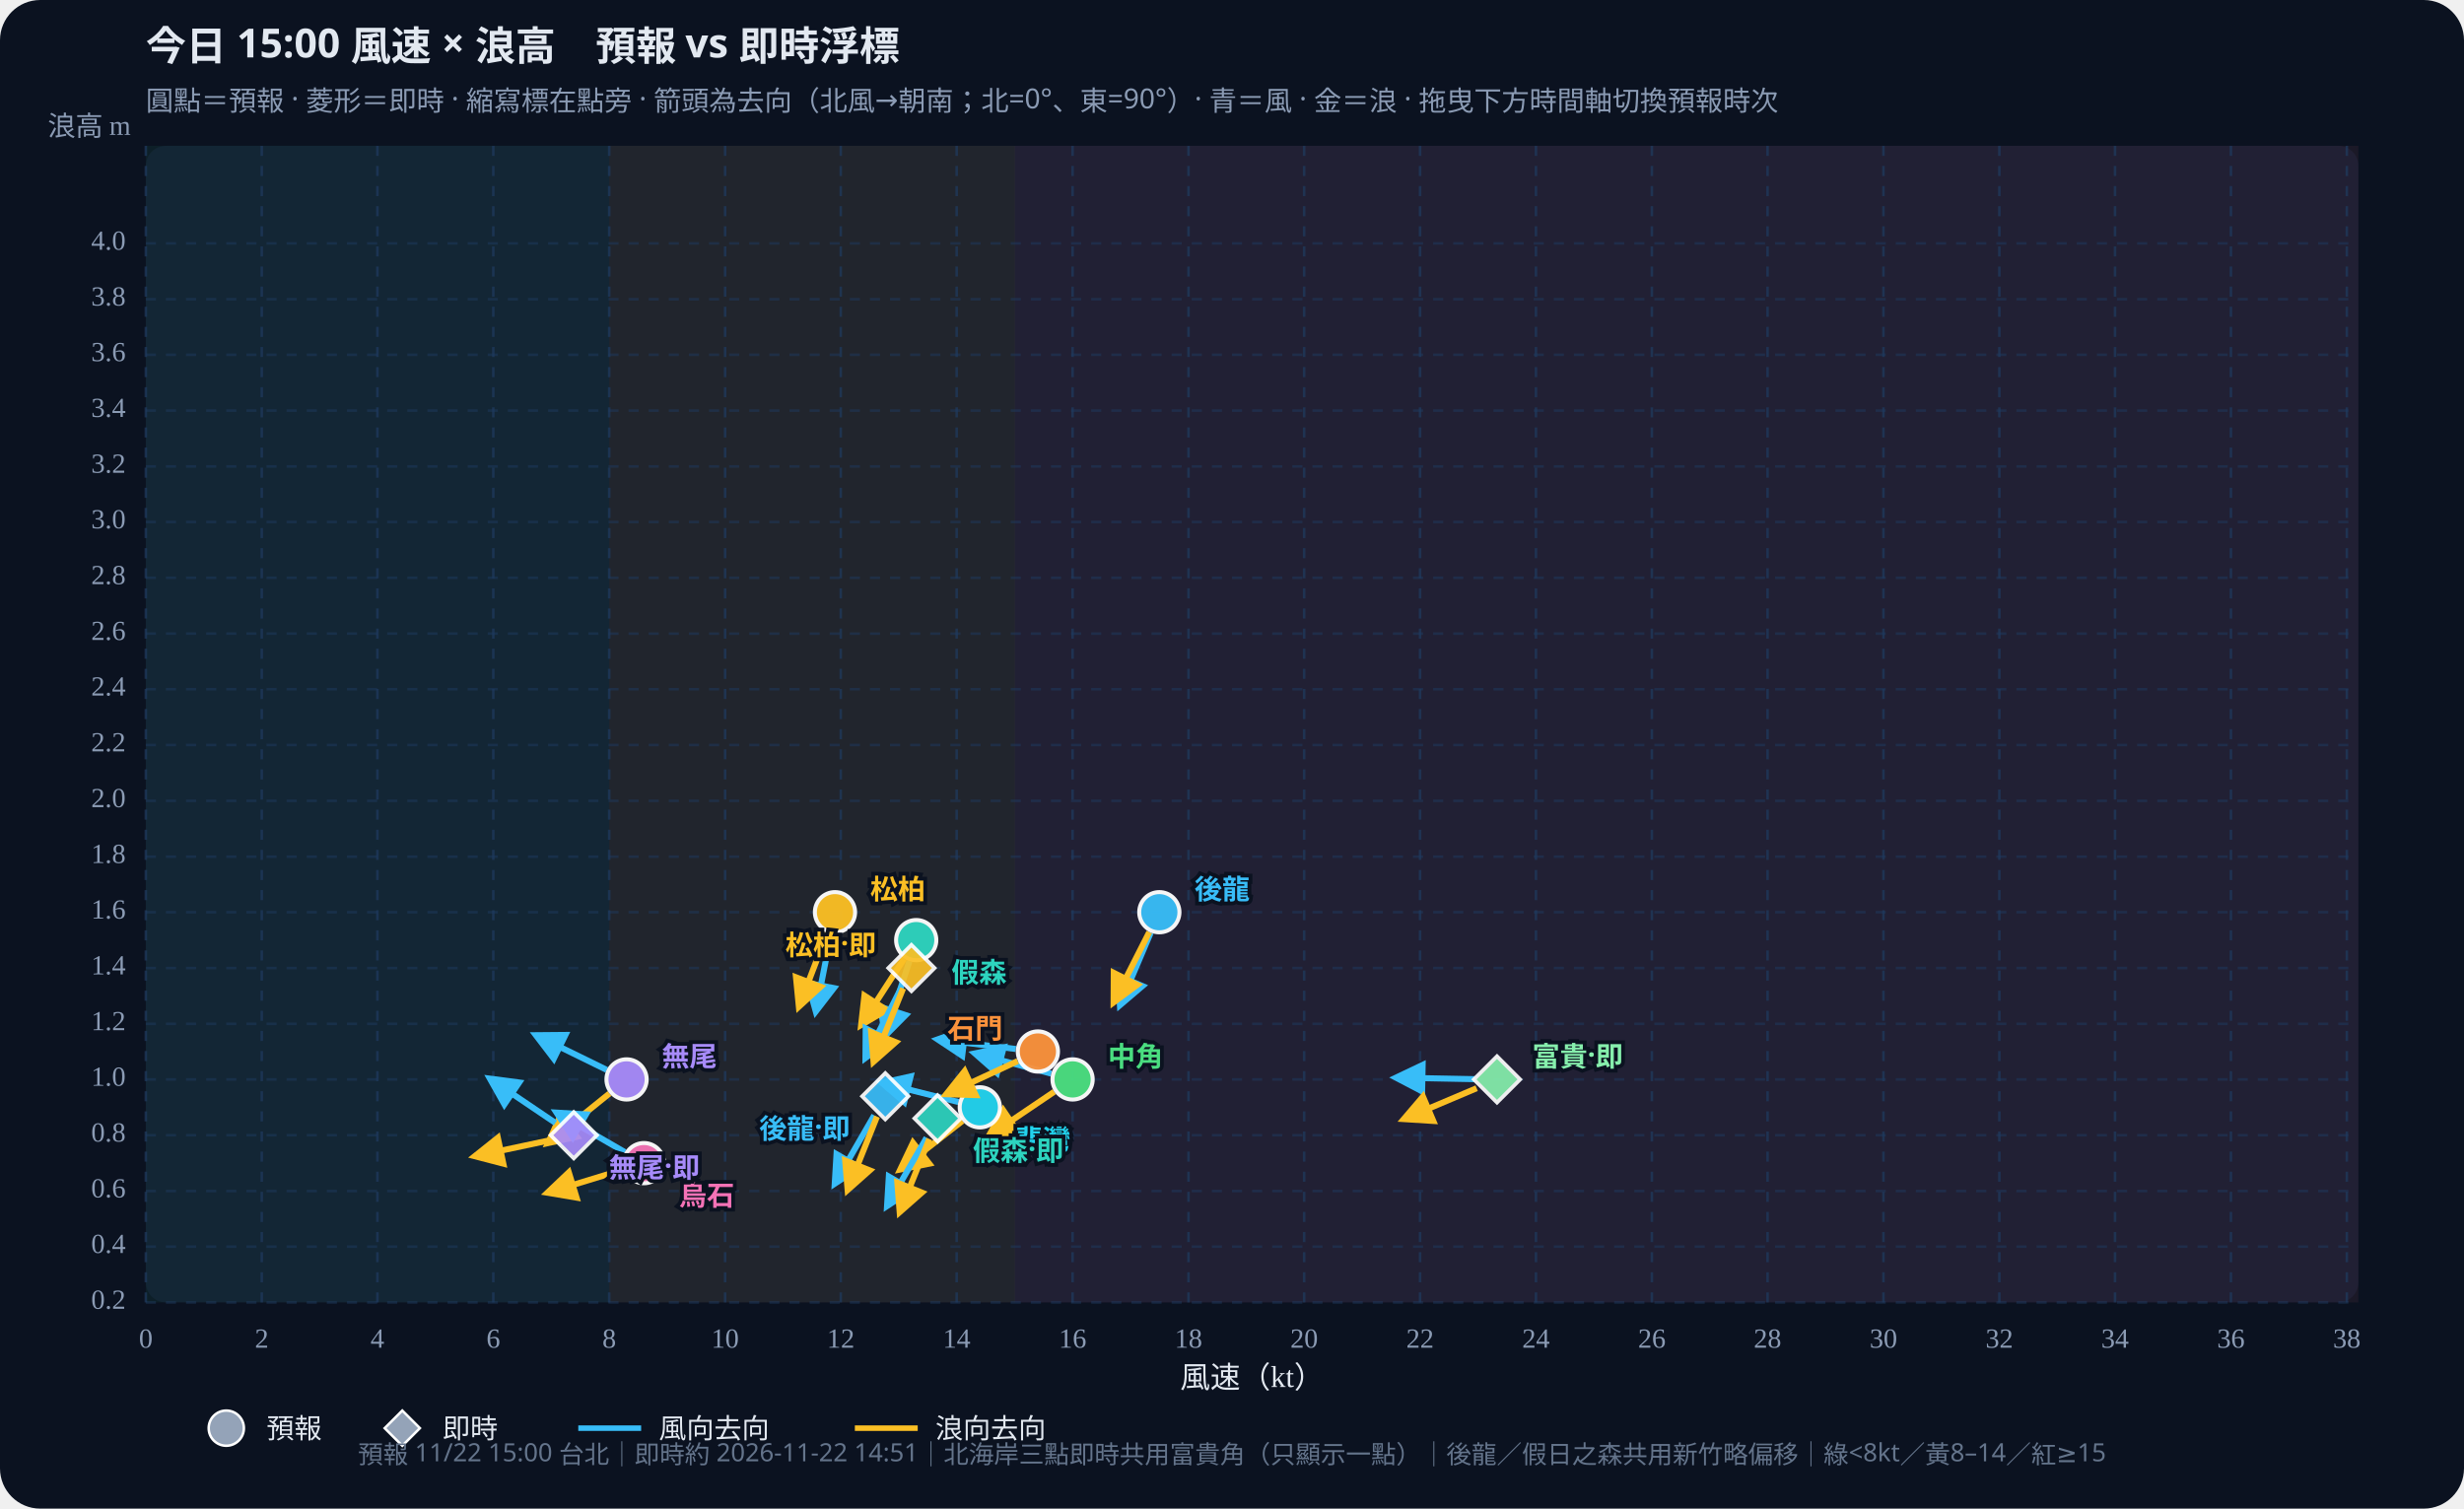
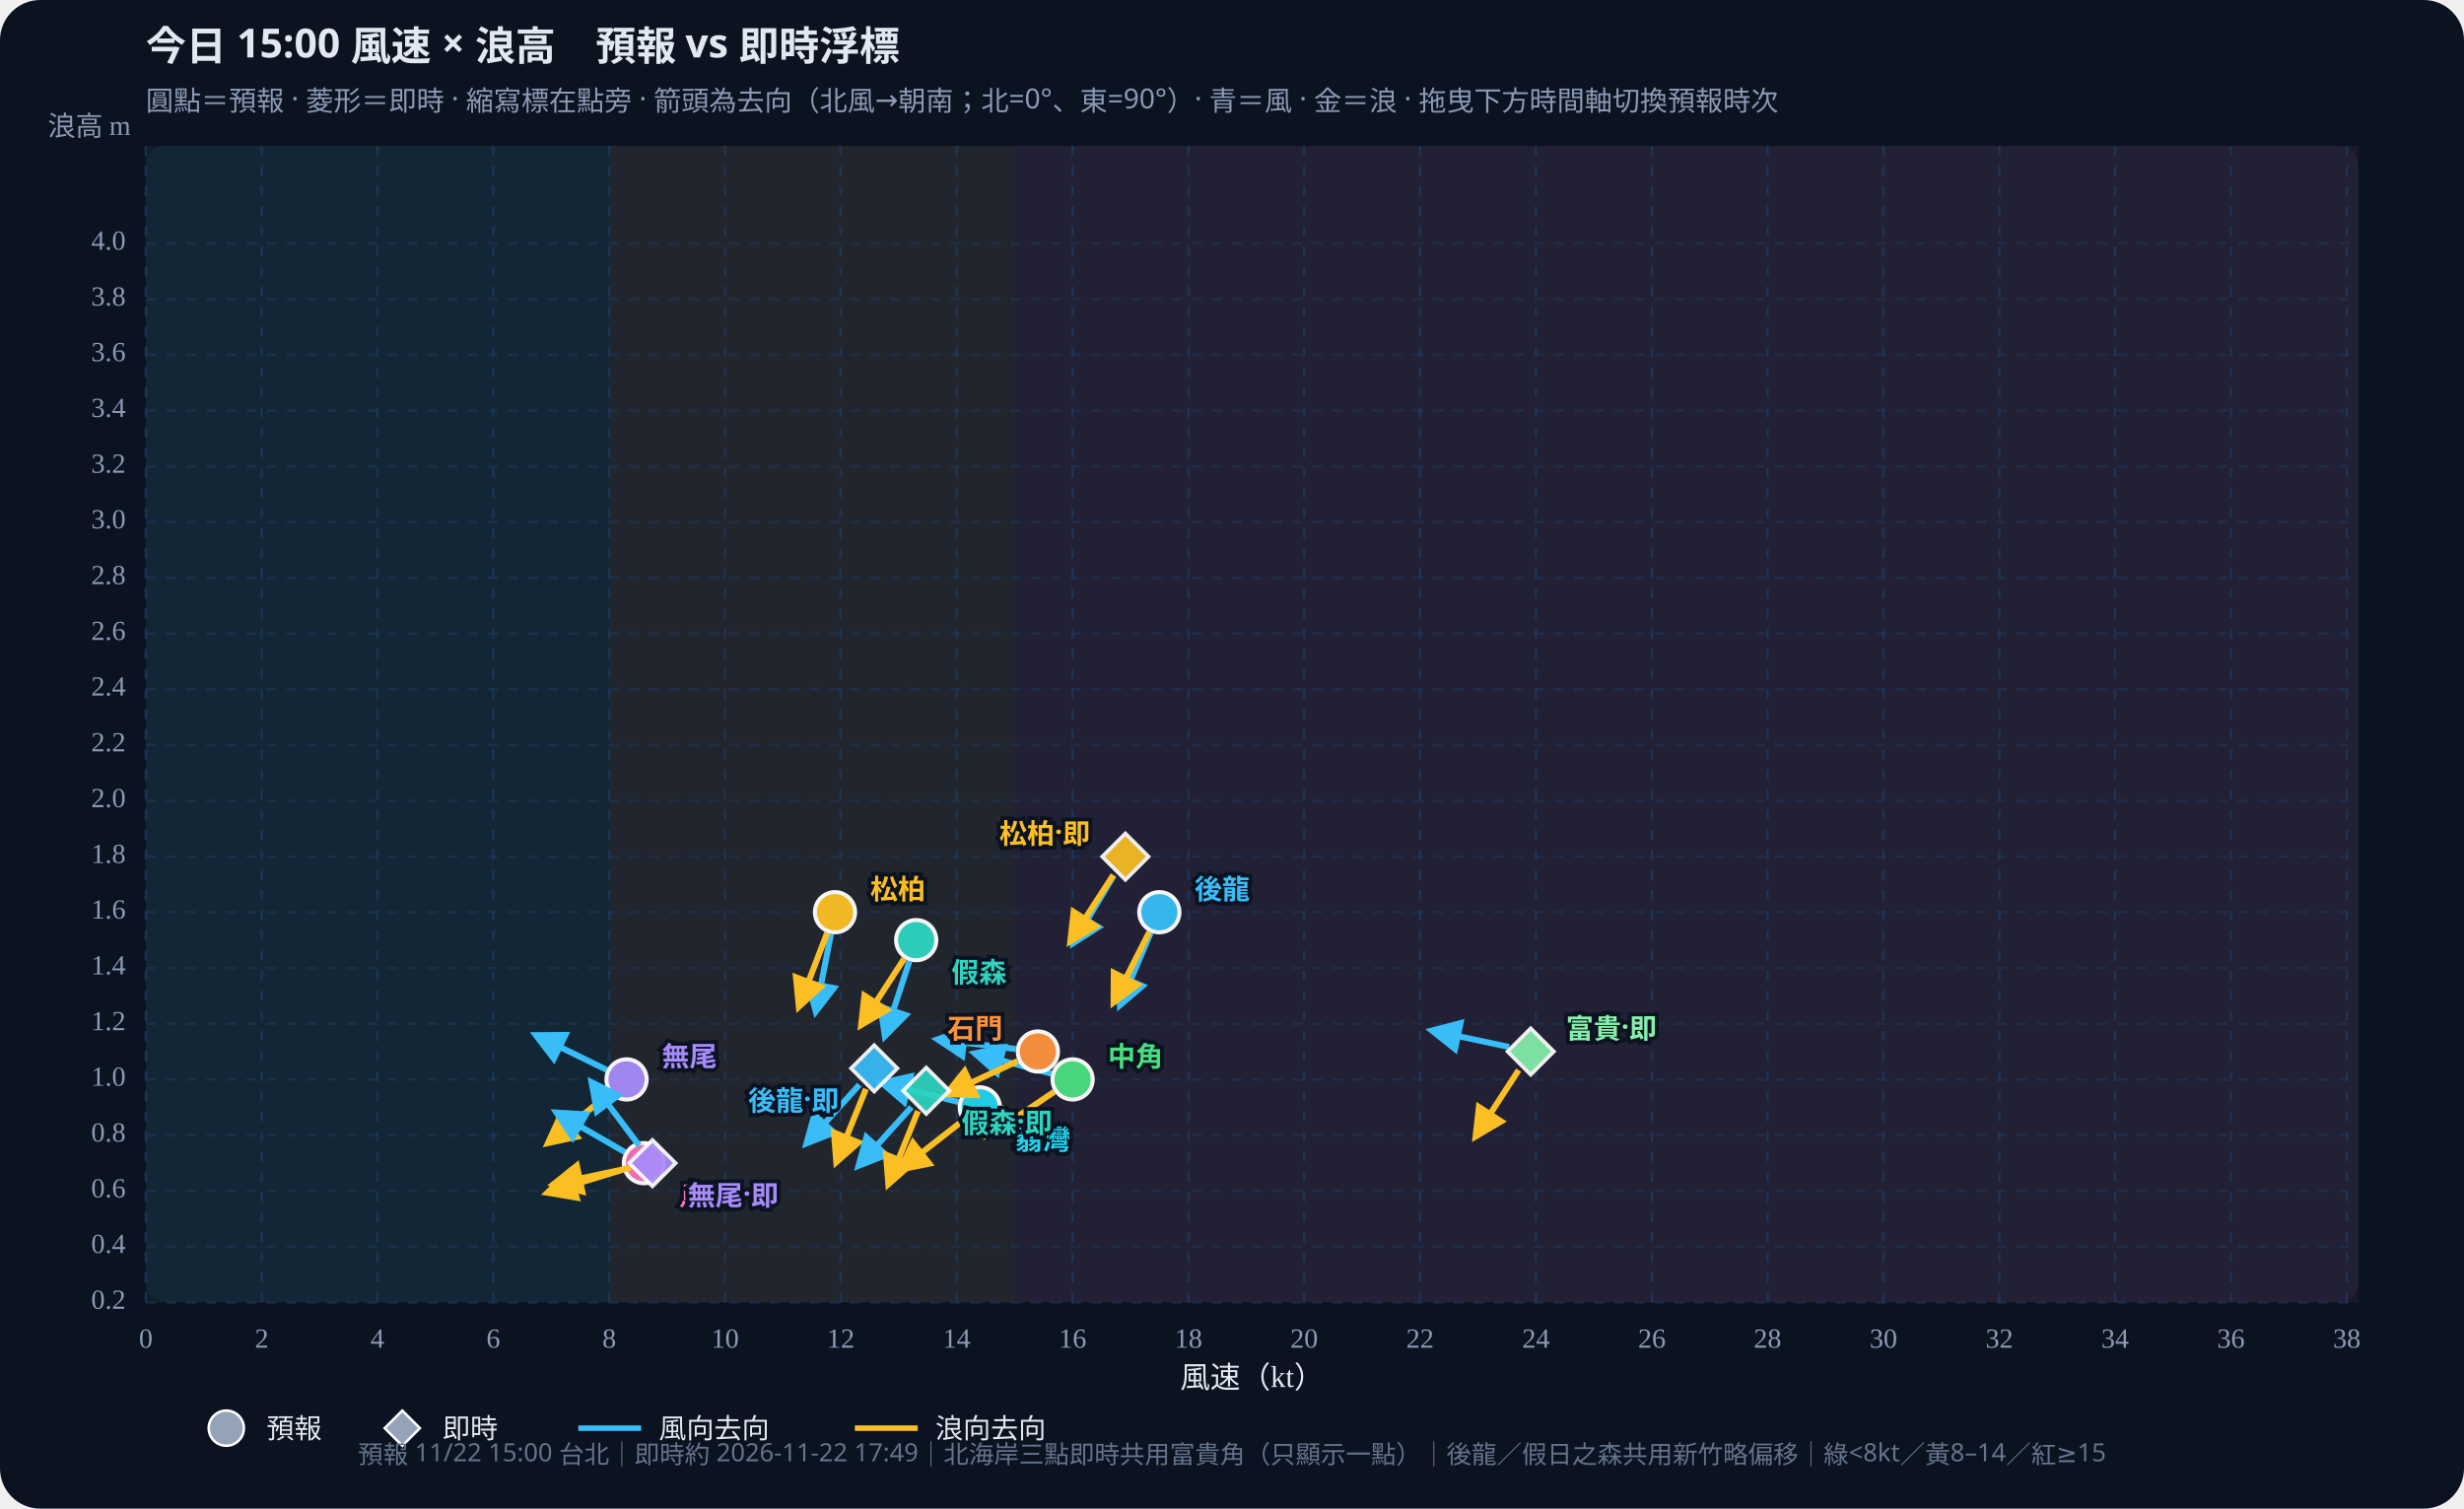
<svg xmlns="http://www.w3.org/2000/svg" id="wws-svg" viewBox="0 0 980 600" role="img" aria-label="風速與浪高散佈圖，可拖曳時間軸切換預報時次" style="width:100%;height:auto;display:block">
  <rect width="980" height="600" fill="#0b1220" rx="16" />
  <rect x="58" y="58" width="880" height="460" fill="#111a2e" rx="8" />
  <rect x="58.0" y="58" width="184.3" height="460" fill="#34d399" opacity="0.07" />
  <rect x="242.3" y="58" width="161.3" height="460" fill="#fbbf24" opacity="0.07" />
  <rect x="403.5" y="58" width="534.5" height="460" fill="#fb7185" opacity="0.07" />
  <defs>
    <marker id="arrow-38bdf8" viewBox="0 0 10 10" refX="8" refY="5" markerWidth="6" markerHeight="6" orient="auto-start-reverse">
      <path d="M0,0 L10,5 L0,10 z" fill="#38bdf8" />
    </marker>
    <marker id="arrow-fbbf24" viewBox="0 0 10 10" refX="8" refY="5" markerWidth="6" markerHeight="6" orient="auto-start-reverse">
      <path d="M0,0 L10,5 L0,10 z" fill="#fbbf24" />
    </marker>
  </defs>
  <text id="wws-title" x="58" y="24" fill="#e2e8f0" font-size="16" font-weight="700" font-family="Noto Sans TC,system-ui,sans-serif">今日 15:00 風速 × 浪高　預報 vs 即時浮標</text>
  <text x="58" y="44" fill="#8b9bb4" font-size="11" font-family="Noto Sans TC,system-ui,sans-serif">圓點＝預報 · 菱形＝即時 · 縮寫標在點旁 · 箭頭為去向（北風→朝南；北=0°、東=90°）· 青＝風 · 金＝浪 · 拖曳下方時間軸切換預報時次</text>
  <line x1="58.0" y1="58" x2="58.0" y2="518" stroke="#1e3a5f" stroke-dasharray="4 4" opacity="0.7" />
  <text x="58.0" y="536" text-anchor="middle" fill="#8b9bb4" font-size="11">0</text>
  <line x1="104.1" y1="58" x2="104.1" y2="518" stroke="#1e3a5f" stroke-dasharray="4 4" opacity="0.7" />
  <text x="104.1" y="536" text-anchor="middle" fill="#8b9bb4" font-size="11">2</text>
  <line x1="150.1" y1="58" x2="150.1" y2="518" stroke="#1e3a5f" stroke-dasharray="4 4" opacity="0.7" />
  <text x="150.1" y="536" text-anchor="middle" fill="#8b9bb4" font-size="11">4</text>
  <line x1="196.2" y1="58" x2="196.2" y2="518" stroke="#1e3a5f" stroke-dasharray="4 4" opacity="0.7" />
  <text x="196.2" y="536" text-anchor="middle" fill="#8b9bb4" font-size="11">6</text>
  <line x1="242.3" y1="58" x2="242.3" y2="518" stroke="#1e3a5f" stroke-dasharray="4 4" opacity="0.7" />
  <text x="242.3" y="536" text-anchor="middle" fill="#8b9bb4" font-size="11">8</text>
  <line x1="288.4" y1="58" x2="288.4" y2="518" stroke="#1e3a5f" stroke-dasharray="4 4" opacity="0.7" />
  <text x="288.4" y="536" text-anchor="middle" fill="#8b9bb4" font-size="11">10</text>
  <line x1="334.4" y1="58" x2="334.4" y2="518" stroke="#1e3a5f" stroke-dasharray="4 4" opacity="0.7" />
  <text x="334.4" y="536" text-anchor="middle" fill="#8b9bb4" font-size="11">12</text>
  <line x1="380.5" y1="58" x2="380.5" y2="518" stroke="#1e3a5f" stroke-dasharray="4 4" opacity="0.7" />
  <text x="380.5" y="536" text-anchor="middle" fill="#8b9bb4" font-size="11">14</text>
  <line x1="426.6" y1="58" x2="426.6" y2="518" stroke="#1e3a5f" stroke-dasharray="4 4" opacity="0.7" />
  <text x="426.6" y="536" text-anchor="middle" fill="#8b9bb4" font-size="11">16</text>
  <line x1="472.7" y1="58" x2="472.7" y2="518" stroke="#1e3a5f" stroke-dasharray="4 4" opacity="0.7" />
  <text x="472.7" y="536" text-anchor="middle" fill="#8b9bb4" font-size="11">18</text>
  <line x1="518.7" y1="58" x2="518.7" y2="518" stroke="#1e3a5f" stroke-dasharray="4 4" opacity="0.7" />
  <text x="518.7" y="536" text-anchor="middle" fill="#8b9bb4" font-size="11">20</text>
  <line x1="564.8" y1="58" x2="564.8" y2="518" stroke="#1e3a5f" stroke-dasharray="4 4" opacity="0.7" />
  <text x="564.8" y="536" text-anchor="middle" fill="#8b9bb4" font-size="11">22</text>
  <line x1="610.9" y1="58" x2="610.9" y2="518" stroke="#1e3a5f" stroke-dasharray="4 4" opacity="0.7" />
  <text x="610.9" y="536" text-anchor="middle" fill="#8b9bb4" font-size="11">24</text>
  <line x1="657.0" y1="58" x2="657.0" y2="518" stroke="#1e3a5f" stroke-dasharray="4 4" opacity="0.7" />
  <text x="657.0" y="536" text-anchor="middle" fill="#8b9bb4" font-size="11">26</text>
  <line x1="703.0" y1="58" x2="703.0" y2="518" stroke="#1e3a5f" stroke-dasharray="4 4" opacity="0.7" />
  <text x="703.0" y="536" text-anchor="middle" fill="#8b9bb4" font-size="11">28</text>
  <line x1="749.1" y1="58" x2="749.1" y2="518" stroke="#1e3a5f" stroke-dasharray="4 4" opacity="0.7" />
  <text x="749.1" y="536" text-anchor="middle" fill="#8b9bb4" font-size="11">30</text>
  <line x1="795.2" y1="58" x2="795.2" y2="518" stroke="#1e3a5f" stroke-dasharray="4 4" opacity="0.7" />
  <text x="795.2" y="536" text-anchor="middle" fill="#8b9bb4" font-size="11">32</text>
  <line x1="841.2" y1="58" x2="841.2" y2="518" stroke="#1e3a5f" stroke-dasharray="4 4" opacity="0.7" />
  <text x="841.2" y="536" text-anchor="middle" fill="#8b9bb4" font-size="11">34</text>
  <line x1="887.3" y1="58" x2="887.3" y2="518" stroke="#1e3a5f" stroke-dasharray="4 4" opacity="0.7" />
  <text x="887.3" y="536" text-anchor="middle" fill="#8b9bb4" font-size="11">36</text>
  <line x1="933.4" y1="58" x2="933.4" y2="518" stroke="#1e3a5f" stroke-dasharray="4 4" opacity="0.7" />
  <text x="933.4" y="536" text-anchor="middle" fill="#8b9bb4" font-size="11">38</text>
  <line x1="58" y1="518.0" x2="938" y2="518.0" stroke="#1e3a5f" stroke-dasharray="4 4" opacity="0.5" />
  <text x="50" y="518.0" text-anchor="end" dominant-baseline="middle" fill="#8b9bb4" font-size="11">0.2</text>
  <line x1="58" y1="495.8" x2="938" y2="495.8" stroke="#1e3a5f" stroke-dasharray="4 4" opacity="0.5" />
  <text x="50" y="495.8" text-anchor="end" dominant-baseline="middle" fill="#8b9bb4" font-size="11">0.4</text>
  <line x1="58" y1="473.7" x2="938" y2="473.7" stroke="#1e3a5f" stroke-dasharray="4 4" opacity="0.5" />
  <text x="50" y="473.7" text-anchor="end" dominant-baseline="middle" fill="#8b9bb4" font-size="11">0.6</text>
  <line x1="58" y1="451.5" x2="938" y2="451.5" stroke="#1e3a5f" stroke-dasharray="4 4" opacity="0.5" />
  <text x="50" y="451.5" text-anchor="end" dominant-baseline="middle" fill="#8b9bb4" font-size="11">0.8</text>
  <line x1="58" y1="429.3" x2="938" y2="429.3" stroke="#1e3a5f" stroke-dasharray="4 4" opacity="0.5" />
  <text x="50" y="429.3" text-anchor="end" dominant-baseline="middle" fill="#8b9bb4" font-size="11">1.0</text>
  <line x1="58" y1="407.2" x2="938" y2="407.2" stroke="#1e3a5f" stroke-dasharray="4 4" opacity="0.5" />
  <text x="50" y="407.2" text-anchor="end" dominant-baseline="middle" fill="#8b9bb4" font-size="11">1.2</text>
  <line x1="58" y1="385.0" x2="938" y2="385.0" stroke="#1e3a5f" stroke-dasharray="4 4" opacity="0.5" />
  <text x="50" y="385.0" text-anchor="end" dominant-baseline="middle" fill="#8b9bb4" font-size="11">1.4</text>
  <line x1="58" y1="362.8" x2="938" y2="362.8" stroke="#1e3a5f" stroke-dasharray="4 4" opacity="0.5" />
  <text x="50" y="362.8" text-anchor="end" dominant-baseline="middle" fill="#8b9bb4" font-size="11">1.6</text>
  <line x1="58" y1="340.7" x2="938" y2="340.7" stroke="#1e3a5f" stroke-dasharray="4 4" opacity="0.5" />
  <text x="50" y="340.7" text-anchor="end" dominant-baseline="middle" fill="#8b9bb4" font-size="11">1.8</text>
  <line x1="58" y1="318.5" x2="938" y2="318.5" stroke="#1e3a5f" stroke-dasharray="4 4" opacity="0.5" />
  <text x="50" y="318.5" text-anchor="end" dominant-baseline="middle" fill="#8b9bb4" font-size="11">2.0</text>
  <line x1="58" y1="296.3" x2="938" y2="296.3" stroke="#1e3a5f" stroke-dasharray="4 4" opacity="0.5" />
  <text x="50" y="296.3" text-anchor="end" dominant-baseline="middle" fill="#8b9bb4" font-size="11">2.2</text>
  <line x1="58" y1="274.1" x2="938" y2="274.1" stroke="#1e3a5f" stroke-dasharray="4 4" opacity="0.5" />
  <text x="50" y="274.1" text-anchor="end" dominant-baseline="middle" fill="#8b9bb4" font-size="11">2.4</text>
  <line x1="58" y1="252.0" x2="938" y2="252.0" stroke="#1e3a5f" stroke-dasharray="4 4" opacity="0.5" />
  <text x="50" y="252.0" text-anchor="end" dominant-baseline="middle" fill="#8b9bb4" font-size="11">2.6</text>
  <line x1="58" y1="229.8" x2="938" y2="229.8" stroke="#1e3a5f" stroke-dasharray="4 4" opacity="0.5" />
  <text x="50" y="229.8" text-anchor="end" dominant-baseline="middle" fill="#8b9bb4" font-size="11">2.8</text>
  <line x1="58" y1="207.6" x2="938" y2="207.6" stroke="#1e3a5f" stroke-dasharray="4 4" opacity="0.5" />
  <text x="50" y="207.6" text-anchor="end" dominant-baseline="middle" fill="#8b9bb4" font-size="11">3.0</text>
  <line x1="58" y1="185.5" x2="938" y2="185.5" stroke="#1e3a5f" stroke-dasharray="4 4" opacity="0.5" />
  <text x="50" y="185.5" text-anchor="end" dominant-baseline="middle" fill="#8b9bb4" font-size="11">3.2</text>
  <line x1="58" y1="163.3" x2="938" y2="163.3" stroke="#1e3a5f" stroke-dasharray="4 4" opacity="0.5" />
  <text x="50" y="163.3" text-anchor="end" dominant-baseline="middle" fill="#8b9bb4" font-size="11">3.4</text>
  <line x1="58" y1="141.1" x2="938" y2="141.1" stroke="#1e3a5f" stroke-dasharray="4 4" opacity="0.5" />
  <text x="50" y="141.1" text-anchor="end" dominant-baseline="middle" fill="#8b9bb4" font-size="11">3.6</text>
  <line x1="58" y1="119.0" x2="938" y2="119.0" stroke="#1e3a5f" stroke-dasharray="4 4" opacity="0.5" />
  <text x="50" y="119.0" text-anchor="end" dominant-baseline="middle" fill="#8b9bb4" font-size="11">3.8</text>
  <line x1="58" y1="96.8" x2="938" y2="96.8" stroke="#1e3a5f" stroke-dasharray="4 4" opacity="0.5" />
  <text x="50" y="96.8" text-anchor="end" dominant-baseline="middle" fill="#8b9bb4" font-size="11">4.0</text>
  <text x="498" y="552" text-anchor="middle" fill="#e2e8f0" font-size="12">風速（kt）</text>
  <text x="52" y="54" text-anchor="end" fill="#8b9bb4" font-size="11">浪高 m</text>
  <g id="wws-forecast-layer">
    <line x1="457.7" y1="370.9" x2="445.5" y2="399.6" stroke="#38bdf8" stroke-width="2.4" marker-end="url(#arrow-38bdf8)" />
    <line x1="457.1" y1="370.7" x2="443.0" y2="398.5" stroke="#fbbf24" stroke-width="2.4" marker-end="url(#arrow-fbbf24)" />
    <circle cx="461.1" cy="362.8" r="8.0" fill="#38bdf8" stroke="#fff" stroke-width="1.6" opacity="0.95" />
    <line x1="361.7" y1="382.3" x2="352.0" y2="411.9" stroke="#38bdf8" stroke-width="2.4" marker-end="url(#arrow-38bdf8)" />
    <line x1="359.6" y1="381.3" x2="342.6" y2="407.5" stroke="#fbbf24" stroke-width="2.4" marker-end="url(#arrow-fbbf24)" />
    <circle cx="364.4" cy="373.9" r="8.0" fill="#2dd4bf" stroke="#fff" stroke-width="1.6" opacity="0.95" />
    <line x1="330.5" y1="371.5" x2="324.5" y2="402.1" stroke="#38bdf8" stroke-width="2.4" marker-end="url(#arrow-38bdf8)" />
    <line x1="329.0" y1="371.0" x2="317.8" y2="400.2" stroke="#fbbf24" stroke-width="2.4" marker-end="url(#arrow-fbbf24)" />
    <circle cx="332.1" cy="362.8" r="8.0" fill="#fbbf24" stroke="#fff" stroke-width="1.6" opacity="0.95" />
    <line x1="418.1" y1="427.0" x2="387.9" y2="419.0" stroke="#38bdf8" stroke-width="2.4" marker-end="url(#arrow-38bdf8)" />
    <line x1="419.3" y1="434.2" x2="393.4" y2="451.7" stroke="#fbbf24" stroke-width="2.4" marker-end="url(#arrow-fbbf24)" />
    <circle cx="426.6" cy="429.3" r="8.0" fill="#4ade80" stroke="#fff" stroke-width="1.6" opacity="0.95" />
    <line x1="381.2" y1="438.3" x2="350.9" y2="430.7" stroke="#38bdf8" stroke-width="2.4" marker-end="url(#arrow-38bdf8)" />
    <line x1="382.8" y1="445.8" x2="358.2" y2="465.0" stroke="#fbbf24" stroke-width="2.4" marker-end="url(#arrow-fbbf24)" />
    <circle cx="389.7" cy="440.4" r="8.0" fill="#22d3ee" stroke="#fff" stroke-width="1.6" opacity="0.95" />
    <line x1="404.0" y1="417.2" x2="373.1" y2="413.4" stroke="#38bdf8" stroke-width="2.4" marker-end="url(#arrow-38bdf8)" />
    <line x1="404.8" y1="422.0" x2="376.5" y2="435.1" stroke="#fbbf24" stroke-width="2.4" marker-end="url(#arrow-fbbf24)" />
    <circle cx="412.8" cy="418.2" r="8.0" fill="#fb923c" stroke="#fff" stroke-width="1.6" opacity="0.95" />
    <line x1="241.3" y1="425.5" x2="213.3" y2="411.8" stroke="#38bdf8" stroke-width="2.4" marker-end="url(#arrow-38bdf8)" />
    <line x1="242.4" y1="434.9" x2="218.1" y2="454.5" stroke="#fbbf24" stroke-width="2.4" marker-end="url(#arrow-fbbf24)" />
    <circle cx="249.2" cy="429.3" r="8.0" fill="#a78bfa" stroke="#fff" stroke-width="1.6" opacity="0.95" />
    <line x1="248.5" y1="458.2" x2="221.5" y2="442.6" stroke="#38bdf8" stroke-width="2.4" marker-end="url(#arrow-38bdf8)" />
    <line x1="247.7" y1="465.2" x2="217.9" y2="474.3" stroke="#fbbf24" stroke-width="2.4" marker-end="url(#arrow-fbbf24)" />
    <circle cx="256.1" cy="462.6" r="8.0" fill="#f472b6" stroke="#fff" stroke-width="1.6" opacity="0.95" />
    <text x="475.1" y="352.8" text-anchor="start" dominant-baseline="central" fill="#38bdf8" font-size="11" font-weight="700" font-family="Noto Sans TC,system-ui,sans-serif" stroke="#0b1220" stroke-width="3" paint-order="stroke">後龍</text>
    <text x="378.4" y="385.9" text-anchor="start" dominant-baseline="central" fill="#2dd4bf" font-size="11" font-weight="700" font-family="Noto Sans TC,system-ui,sans-serif" stroke="#0b1220" stroke-width="3" paint-order="stroke">假森</text>
    <text x="346.1" y="352.8" text-anchor="start" dominant-baseline="central" fill="#fbbf24" font-size="11" font-weight="700" font-family="Noto Sans TC,system-ui,sans-serif" stroke="#0b1220" stroke-width="3" paint-order="stroke">松柏</text>
    <text x="440.6" y="419.3" text-anchor="start" dominant-baseline="central" fill="#4ade80" font-size="11" font-weight="700" font-family="Noto Sans TC,system-ui,sans-serif" stroke="#0b1220" stroke-width="3" paint-order="stroke">中角</text>
    <text x="403.7" y="452.4" text-anchor="start" dominant-baseline="central" fill="#22d3ee" font-size="11" font-weight="700" font-family="Noto Sans TC,system-ui,sans-serif" stroke="#0b1220" stroke-width="3" paint-order="stroke">翡灣</text>
    <text x="398.8" y="408.2" text-anchor="end" dominant-baseline="central" fill="#fb923c" font-size="11" font-weight="700" font-family="Noto Sans TC,system-ui,sans-serif" stroke="#0b1220" stroke-width="3" paint-order="stroke">石門</text>
    <text x="263.2" y="419.3" text-anchor="start" dominant-baseline="central" fill="#a78bfa" font-size="11" font-weight="700" font-family="Noto Sans TC,system-ui,sans-serif" stroke="#0b1220" stroke-width="3" paint-order="stroke">無尾</text>
    <text x="270.1" y="474.6" text-anchor="start" dominant-baseline="central" fill="#f472b6" font-size="11" font-weight="700" font-family="Noto Sans TC,system-ui,sans-serif" stroke="#0b1220" stroke-width="3" paint-order="stroke">烏石</text>
  </g>
  <g id="wws-live-layer">
-     <line x1="347.7" y1="443.6" x2="332.1" y2="470.6" stroke="#38bdf8" stroke-width="2.4" marker-end="url(#arrow-38bdf8)" />
-     <line x1="348.8" y1="444.1" x2="337.2" y2="473.1" stroke="#fbbf24" stroke-width="2.4" marker-end="url(#arrow-fbbf24)" />
-     <polygon points="352.1,426.8 361.3,436.0 352.1,445.2 342.9,436.0" fill="#38bdf8" stroke="#fff" stroke-width="1.5" opacity="0.92" />
-     <line x1="368.5" y1="452.5" x2="352.9" y2="479.5" stroke="#38bdf8" stroke-width="2.4" marker-end="url(#arrow-38bdf8)" />
-     <line x1="369.6" y1="453.0" x2="357.9" y2="481.9" stroke="#fbbf24" stroke-width="2.4" marker-end="url(#arrow-fbbf24)" />
-     <polygon points="372.9,435.6 382.1,444.8 372.9,454.0 363.7,444.8" fill="#2dd4bf" stroke="#fff" stroke-width="1.5" opacity="0.92" />
-     <line x1="358.5" y1="392.8" x2="344.3" y2="420.6" stroke="#38bdf8" stroke-width="2.4" marker-end="url(#arrow-38bdf8)" />
-     <line x1="359.2" y1="393.1" x2="347.5" y2="422.1" stroke="#fbbf24" stroke-width="2.4" marker-end="url(#arrow-fbbf24)" />
-     <polygon points="362.5,375.8 371.7,385.0 362.5,394.2 353.3,385.0" fill="#fbbf24" stroke="#fff" stroke-width="1.5" opacity="0.92" />
-     <line x1="586.6" y1="429.2" x2="555.4" y2="428.6" stroke="#38bdf8" stroke-width="2.4" marker-end="url(#arrow-38bdf8)" />
-     <line x1="587.3" y1="432.8" x2="558.5" y2="445.0" stroke="#fbbf24" stroke-width="2.4" marker-end="url(#arrow-fbbf24)" />
-     <polygon points="595.4,420.1 604.6,429.3 595.4,438.5 586.2,429.3" fill="#86efac" stroke="#fff" stroke-width="1.5" opacity="0.92" />
-     <line x1="220.9" y1="446.6" x2="195.0" y2="429.1" stroke="#38bdf8" stroke-width="2.4" marker-end="url(#arrow-38bdf8)" />
-     <line x1="219.6" y1="453.3" x2="189.0" y2="459.8" stroke="#fbbf24" stroke-width="2.4" marker-end="url(#arrow-fbbf24)" />
-     <polygon points="228.2,442.3 237.4,451.5 228.2,460.7 219.0,451.5" fill="#a78bfa" stroke="#fff" stroke-width="1.5" opacity="0.92" />
-     <text x="338.1" y="448.0" text-anchor="end" dominant-baseline="central" fill="#38bdf8" font-size="11" font-weight="700" font-family="Noto Sans TC,system-ui,sans-serif" stroke="#0b1220" stroke-width="3" paint-order="stroke">後龍·即</text>
-     <text x="386.9" y="456.8" text-anchor="start" dominant-baseline="central" fill="#2dd4bf" font-size="11" font-weight="700" font-family="Noto Sans TC,system-ui,sans-serif" stroke="#0b1220" stroke-width="3" paint-order="stroke">假森·即</text>
-     <text x="348.5" y="375.0" text-anchor="end" dominant-baseline="central" fill="#fbbf24" font-size="11" font-weight="700" font-family="Noto Sans TC,system-ui,sans-serif" stroke="#0b1220" stroke-width="3" paint-order="stroke">松柏·即</text>
-     <text x="609.4" y="419.3" text-anchor="start" dominant-baseline="central" fill="#86efac" font-size="11" font-weight="700" font-family="Noto Sans TC,system-ui,sans-serif" stroke="#0b1220" stroke-width="3" paint-order="stroke">富貴·即</text>
-     <text x="242.2" y="463.5" text-anchor="start" dominant-baseline="central" fill="#a78bfa" font-size="11" font-weight="700" font-family="Noto Sans TC,system-ui,sans-serif" stroke="#0b1220" stroke-width="3" paint-order="stroke">無尾·即</text>
+     <line x1="341.8" y1="431.4" x2="320.9" y2="454.6" stroke="#38bdf8" stroke-width="2.4" marker-end="url(#arrow-38bdf8)" />
+     <line x1="344.4" y1="433.1" x2="332.7" y2="462.0" stroke="#fbbf24" stroke-width="2.4" marker-end="url(#arrow-fbbf24)" />
+     <polygon points="347.7,415.7 356.9,424.9 347.7,434.1 338.5,424.9" fill="#38bdf8" stroke="#fff" stroke-width="1.5" opacity="0.92" />
+     <line x1="362.5" y1="440.3" x2="341.6" y2="463.5" stroke="#38bdf8" stroke-width="2.4" marker-end="url(#arrow-38bdf8)" />
+     <line x1="365.1" y1="441.9" x2="353.4" y2="470.8" stroke="#fbbf24" stroke-width="2.4" marker-end="url(#arrow-fbbf24)" />
+     <polygon points="368.4,424.6 377.6,433.8 368.4,443.0 359.2,433.8" fill="#2dd4bf" stroke="#fff" stroke-width="1.5" opacity="0.92" />
+     <line x1="443.0" y1="348.2" x2="427.0" y2="374.9" stroke="#38bdf8" stroke-width="2.4" marker-end="url(#arrow-38bdf8)" />
+     <line x1="442.8" y1="348.0" x2="425.8" y2="374.2" stroke="#fbbf24" stroke-width="2.4" marker-end="url(#arrow-fbbf24)" />
+     <polygon points="447.6,331.5 456.8,340.7 447.6,349.9 438.4,340.7" fill="#fbbf24" stroke="#fff" stroke-width="1.5" opacity="0.92" />
+     <line x1="600.2" y1="416.4" x2="569.7" y2="409.9" stroke="#38bdf8" stroke-width="2.4" marker-end="url(#arrow-38bdf8)" />
+     <line x1="604.0" y1="425.6" x2="587.0" y2="451.8" stroke="#fbbf24" stroke-width="2.4" marker-end="url(#arrow-fbbf24)" />
+     <polygon points="608.8,409.0 618.0,418.2 608.8,427.4 599.6,418.2" fill="#86efac" stroke="#fff" stroke-width="1.5" opacity="0.92" />
+     <line x1="254.2" y1="455.6" x2="235.4" y2="430.6" stroke="#38bdf8" stroke-width="2.4" marker-end="url(#arrow-38bdf8)" />
+     <line x1="250.9" y1="464.4" x2="220.4" y2="470.9" stroke="#fbbf24" stroke-width="2.4" marker-end="url(#arrow-fbbf24)" />
+     <polygon points="259.5,453.4 268.7,462.6 259.5,471.8 250.3,462.6" fill="#a78bfa" stroke="#fff" stroke-width="1.5" opacity="0.92" />
+     <text x="333.7" y="436.9" text-anchor="end" dominant-baseline="central" fill="#38bdf8" font-size="11" font-weight="700" font-family="Noto Sans TC,system-ui,sans-serif" stroke="#0b1220" stroke-width="3" paint-order="stroke">後龍·即</text>
+     <text x="382.4" y="445.8" text-anchor="start" dominant-baseline="central" fill="#2dd4bf" font-size="11" font-weight="700" font-family="Noto Sans TC,system-ui,sans-serif" stroke="#0b1220" stroke-width="3" paint-order="stroke">假森·即</text>
+     <text x="433.6" y="330.7" text-anchor="end" dominant-baseline="central" fill="#fbbf24" font-size="11" font-weight="700" font-family="Noto Sans TC,system-ui,sans-serif" stroke="#0b1220" stroke-width="3" paint-order="stroke">松柏·即</text>
+     <text x="622.8" y="408.2" text-anchor="start" dominant-baseline="central" fill="#86efac" font-size="11" font-weight="700" font-family="Noto Sans TC,system-ui,sans-serif" stroke="#0b1220" stroke-width="3" paint-order="stroke">富貴·即</text>
+     <text x="273.5" y="474.6" text-anchor="start" dominant-baseline="central" fill="#a78bfa" font-size="11" font-weight="700" font-family="Noto Sans TC,system-ui,sans-serif" stroke="#0b1220" stroke-width="3" paint-order="stroke">無尾·即</text>
  </g>
  <circle cx="90" cy="568" r="7" fill="#94a3b8" stroke="#fff" />
  <text x="106" y="572" fill="#e2e8f0" font-size="11" font-family="Noto Sans TC,system-ui,sans-serif">預報</text>
  <polygon points="160,561 167,568 160,575 153,568" fill="#94a3b8" stroke="#fff" />
  <text x="176" y="572" fill="#e2e8f0" font-size="11" font-family="Noto Sans TC,system-ui,sans-serif">即時</text>
  <line x1="230" y1="568" x2="255" y2="568" stroke="#38bdf8" stroke-width="2.2" />
  <text x="262" y="572" fill="#e2e8f0" font-size="11" font-family="Noto Sans TC,system-ui,sans-serif">風向去向</text>
  <line x1="340" y1="568" x2="365" y2="568" stroke="#fbbf24" stroke-width="2.2" />
  <text x="372" y="572" fill="#e2e8f0" font-size="11" font-family="Noto Sans TC,system-ui,sans-serif">浪向去向</text>
-   <text id="wws-foot" x="490" y="582" text-anchor="middle" fill="#64748b" font-size="10" font-family="Noto Sans TC,system-ui,sans-serif">預報 11/22 15:00 台北｜即時約 2026-11-22 14:51｜北海岸三點即時共用富貴角（只顯示一點）｜後龍／假日之森共用新竹略偏移｜綠&lt;8kt／黃8–14／紅≥15</text>
+   <text id="wws-foot" x="490" y="582" text-anchor="middle" fill="#64748b" font-size="10" font-family="Noto Sans TC,system-ui,sans-serif">預報 11/22 15:00 台北｜即時約 2026-11-22 17:49｜北海岸三點即時共用富貴角（只顯示一點）｜後龍／假日之森共用新竹略偏移｜綠&lt;8kt／黃8–14／紅≥15</text>
</svg>
